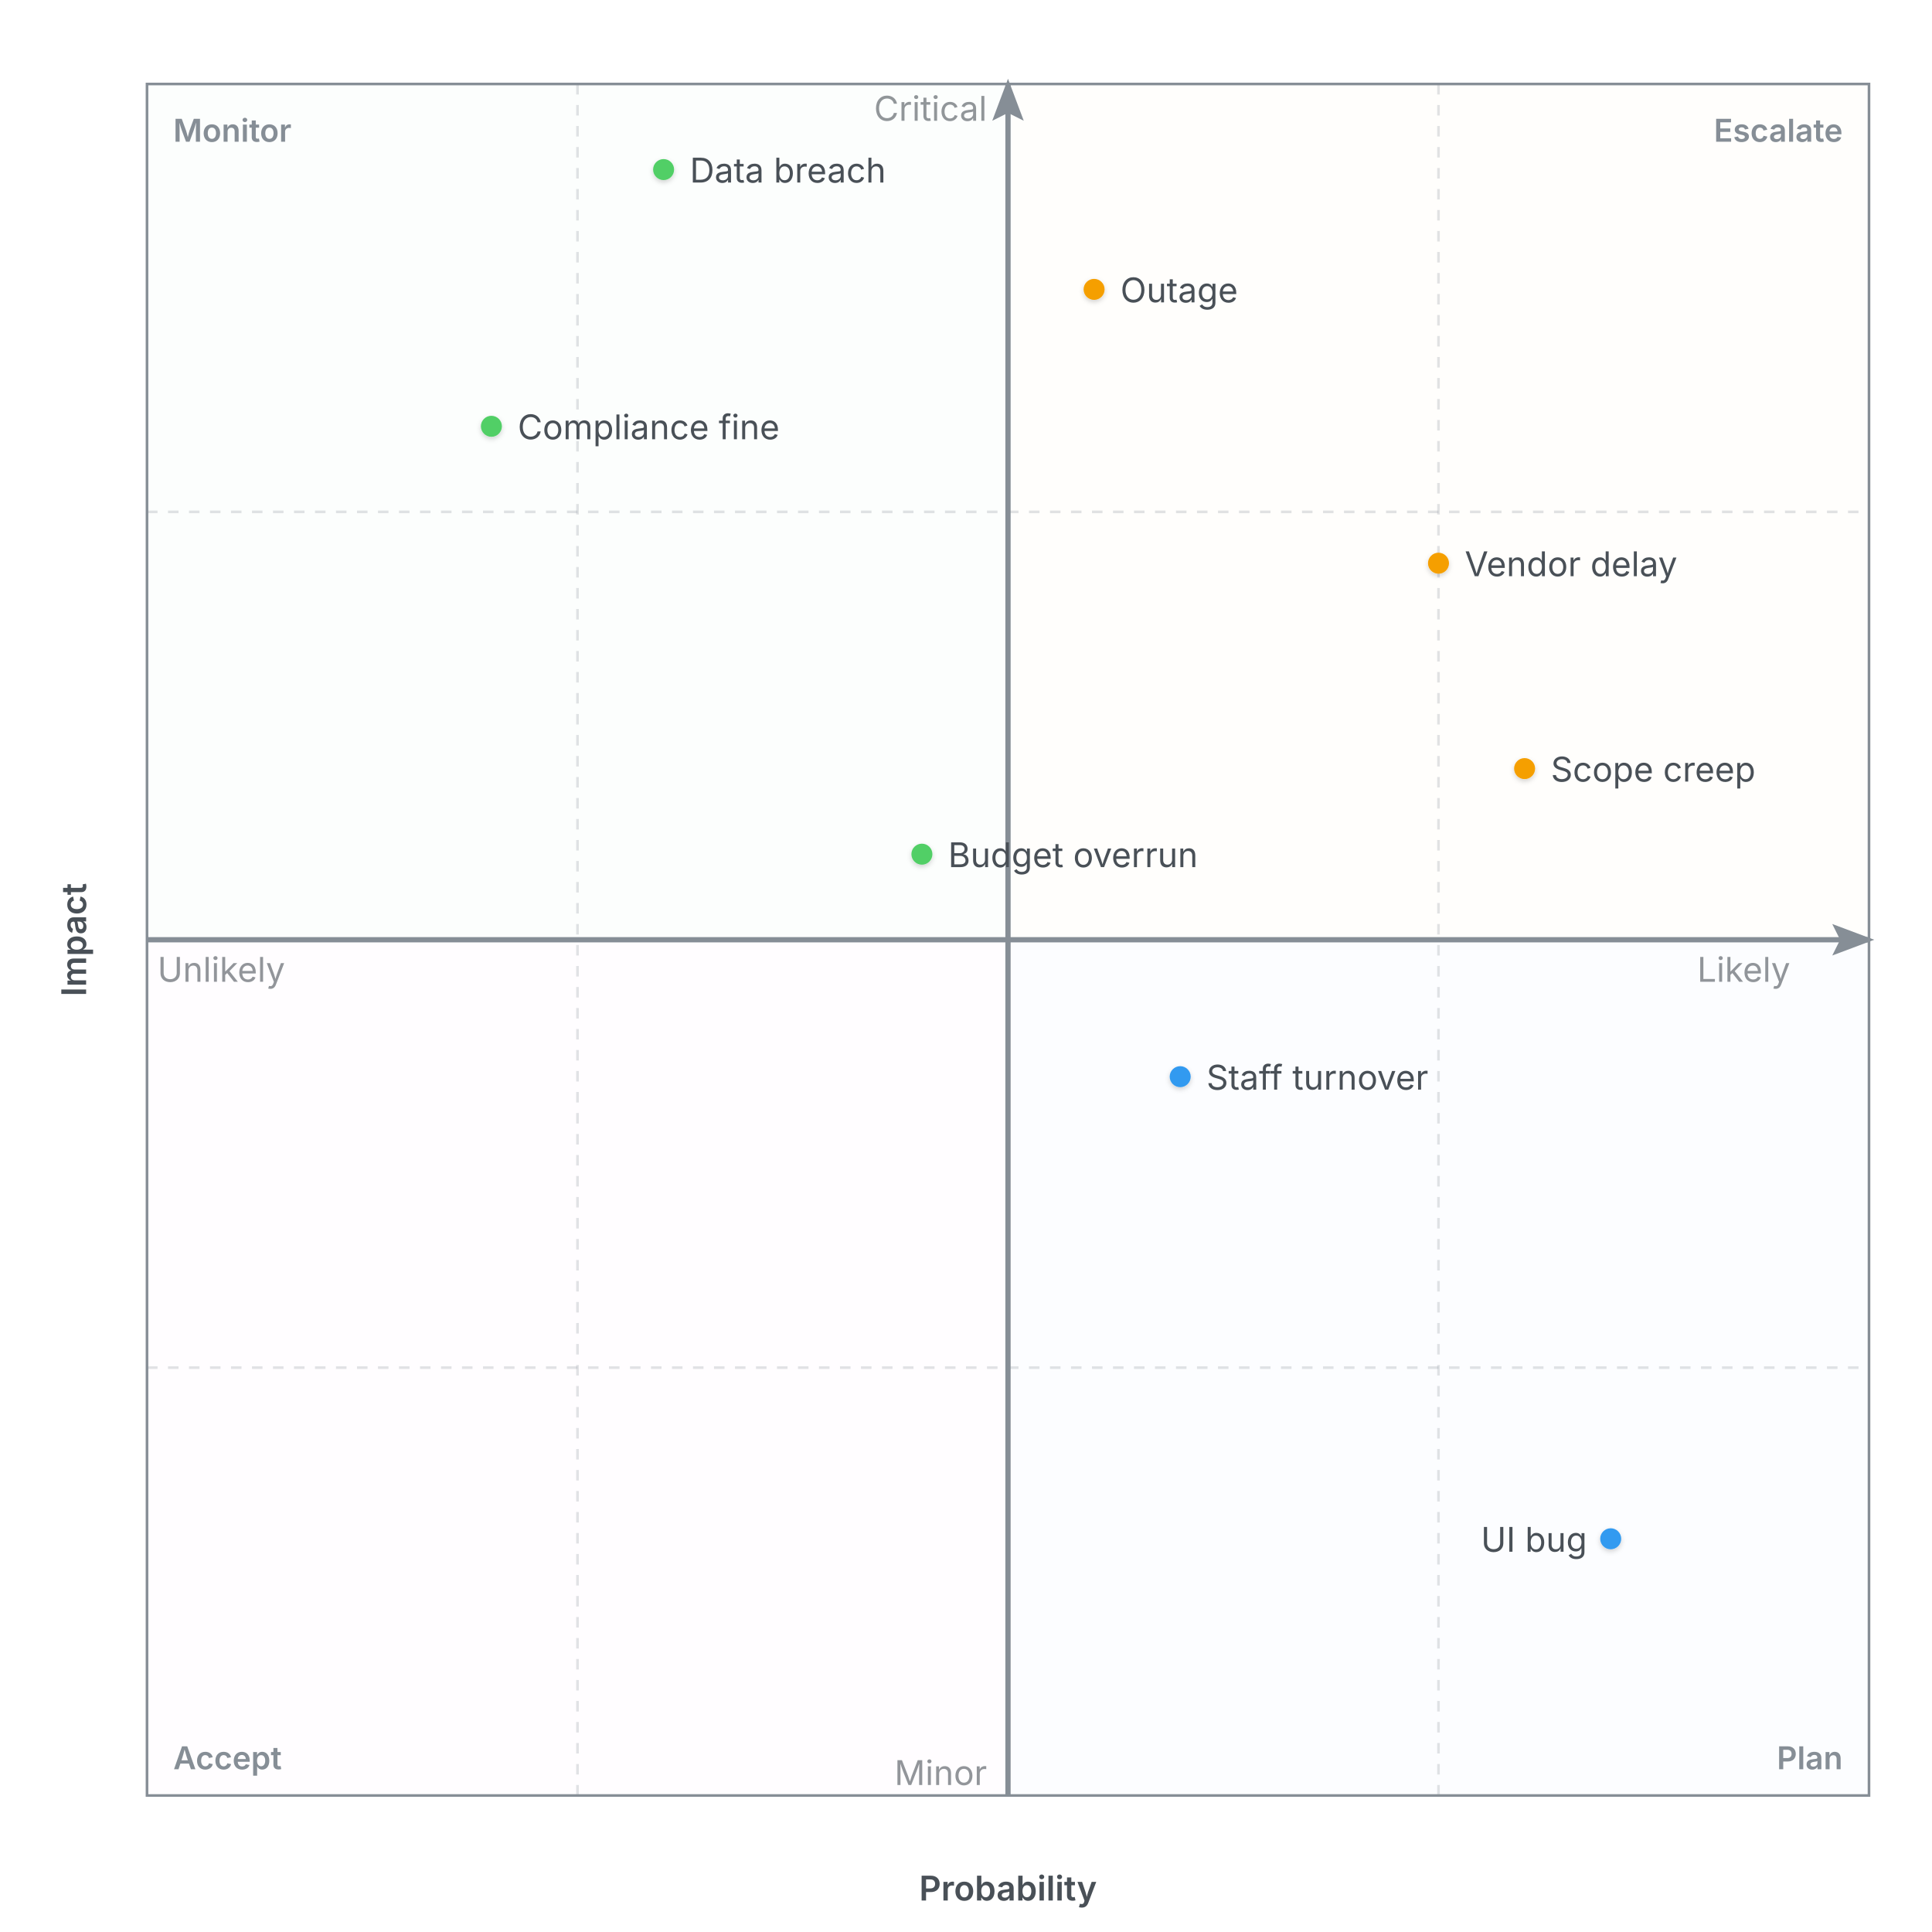
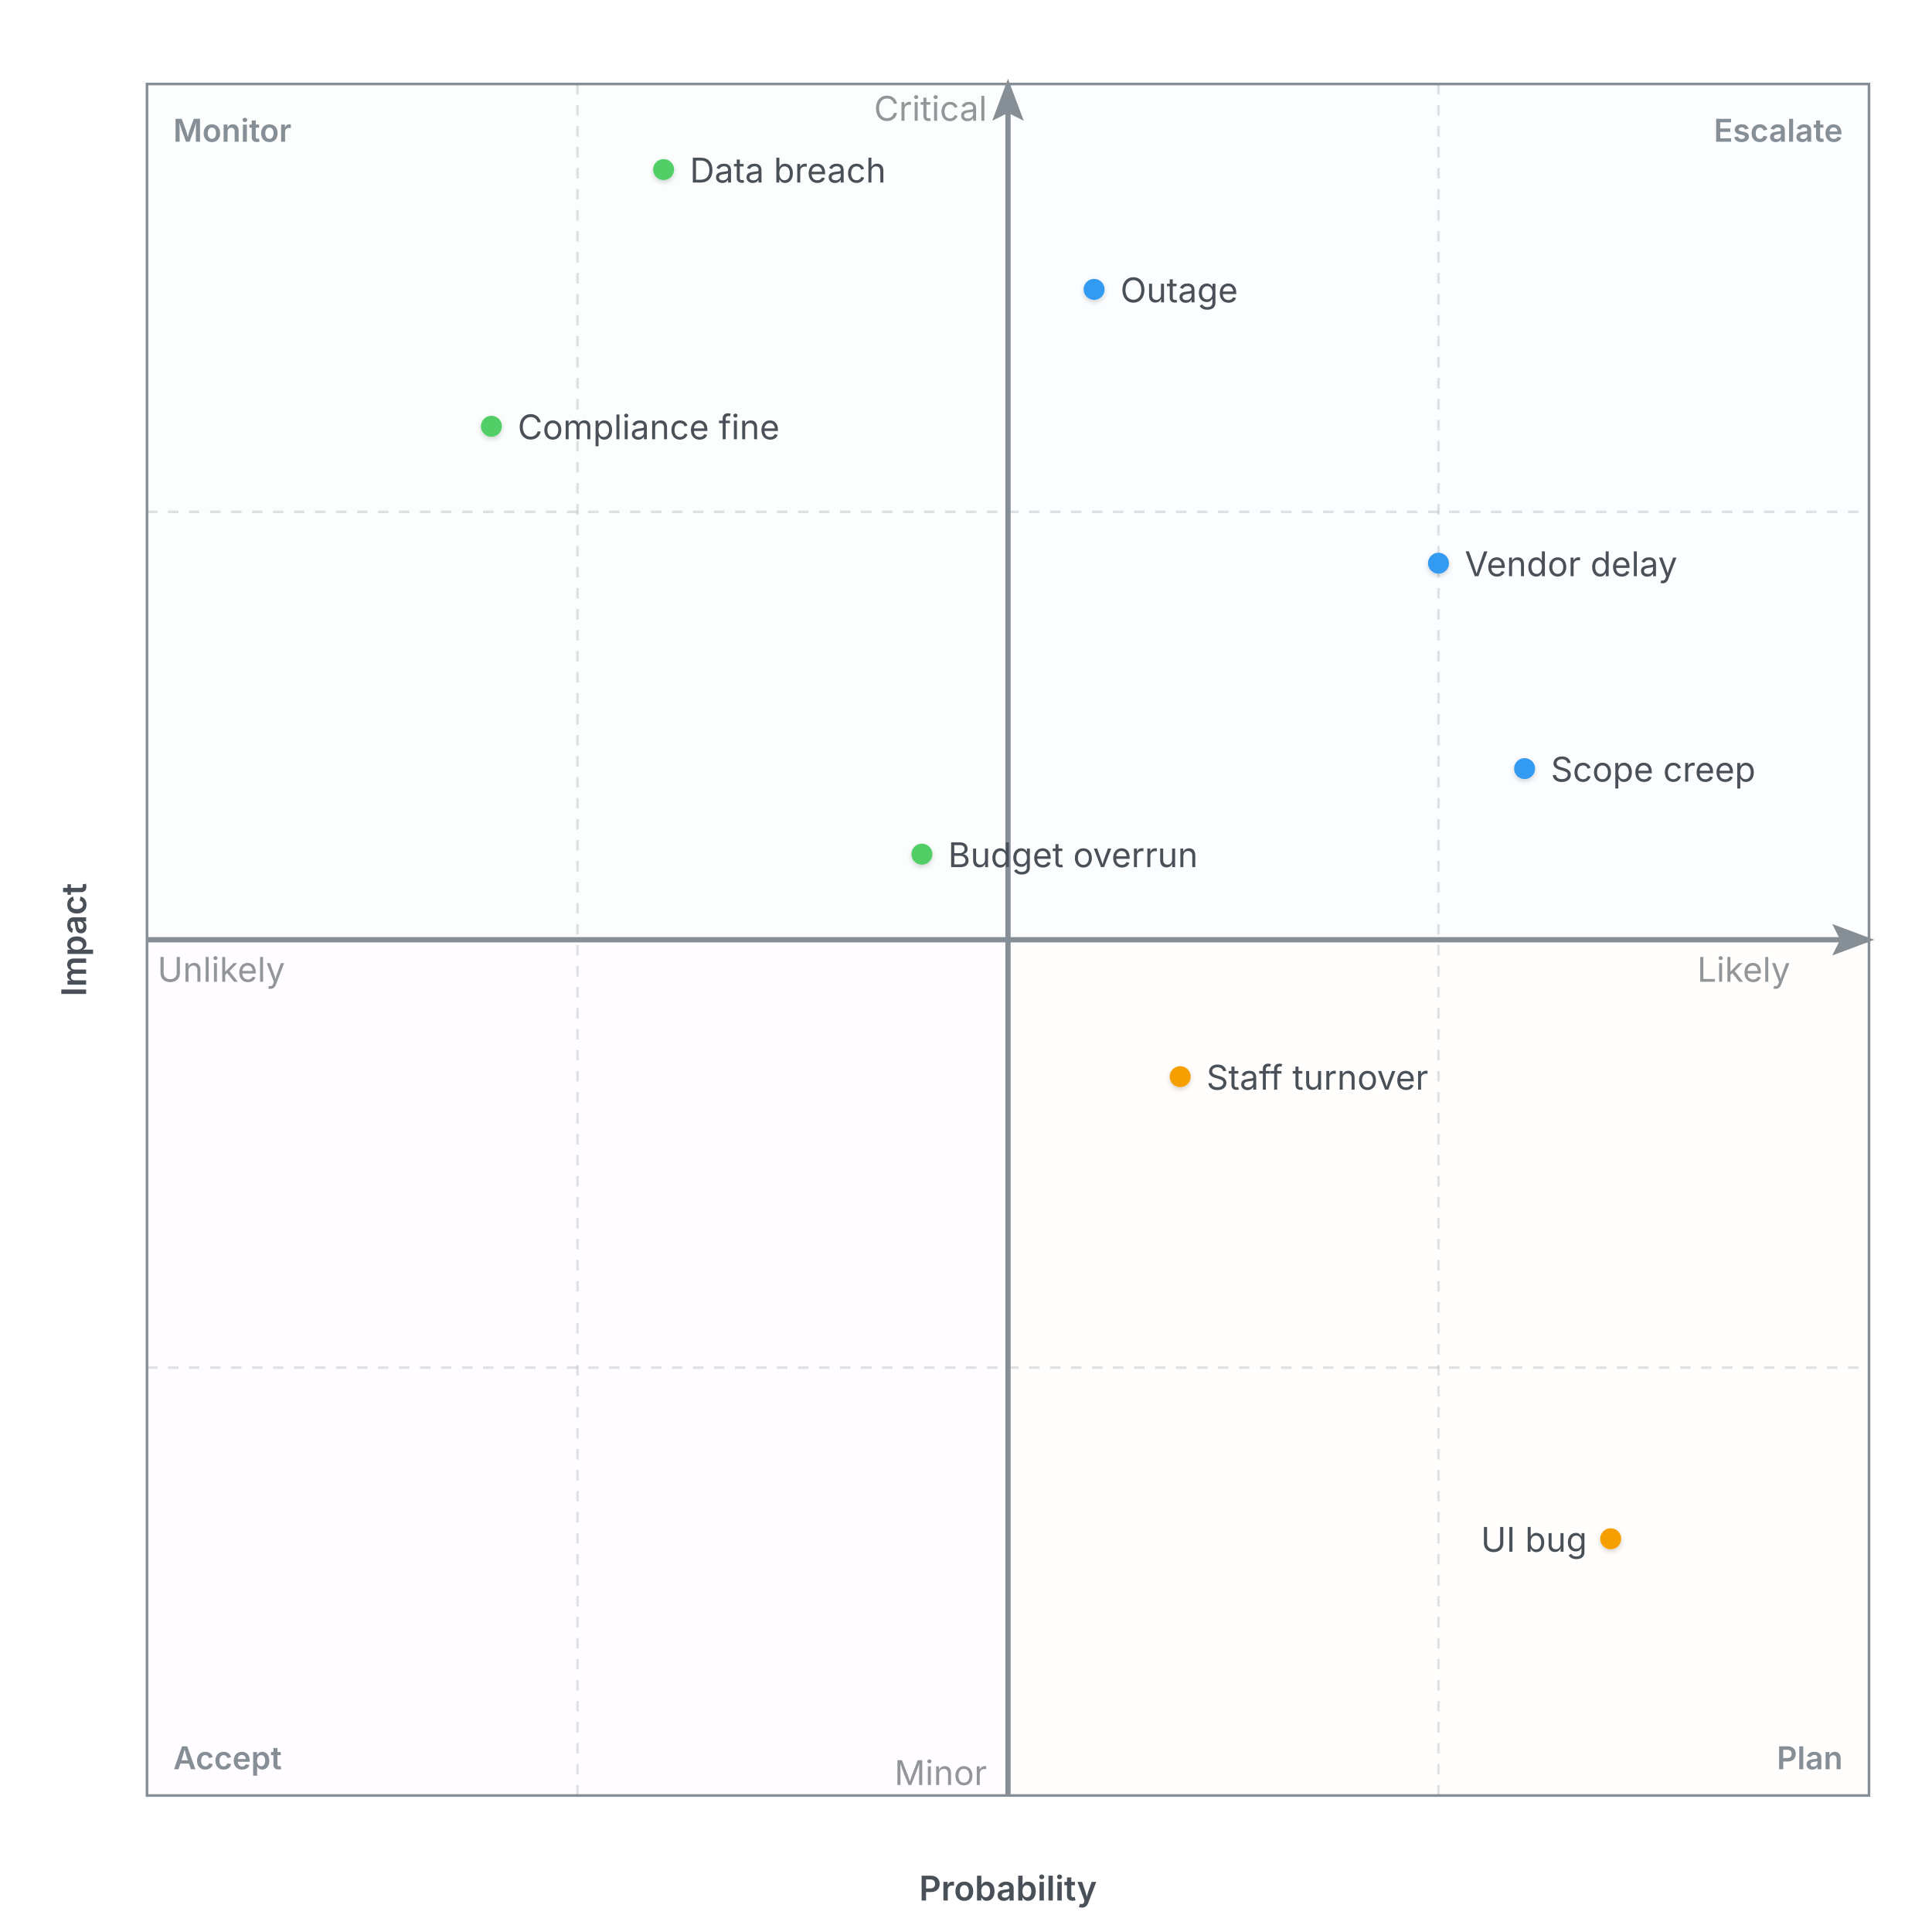
<svg xmlns="http://www.w3.org/2000/svg" width="736" height="736" viewBox="0 0 736 736">
  <g class="quadrant-chart">
    <defs>
      <filter id="qd-1-shadow" x="-40%" y="-40%" width="180%" height="180%">
        <feDropShadow dx="0" dy="0.8" stdDeviation="1" flood-color="rgba(0,0,0,0.18)" />
      </filter>
      <marker id="qd-1-arrow" markerWidth="8" markerHeight="6" refX="7" refY="3" orient="auto" markerUnits="strokeWidth">
        <polygon points="0 0, 8 3, 0 6, 1.5 3" fill="#868e96" />
      </marker>
    </defs>
    <rect x="56" y="32" width="328" height="326" fill="#ebfbee" fill-opacity="0.13" stroke="none" />
-     <rect x="384" y="32" width="328" height="326" fill="#fff7e6" fill-opacity="0.13" stroke="none" />
+     <rect x="384" y="32" width="328" height="326" fill="#e7f5ff" fill-opacity="0.13" stroke="none" />
    <rect x="56" y="358" width="328" height="326" fill="#fdf4ff" fill-opacity="0.13" stroke="none" />
-     <rect x="384" y="358" width="328" height="326" fill="#e7f5ff" fill-opacity="0.13" stroke="none" />
+     <rect x="384" y="358" width="328" height="326" fill="#fff7e6" fill-opacity="0.13" stroke="none" />
    <rect x="56" y="32" width="656" height="652" fill="none" stroke="#868e96" stroke-width="1" />
    <line x1="220" y1="32" x2="220" y2="684" stroke="#868e96" stroke-width="1" stroke-dasharray="4 4" opacity="0.25" />
    <line x1="548" y1="32" x2="548" y2="684" stroke="#868e96" stroke-width="1" stroke-dasharray="4 4" opacity="0.25" />
    <line x1="56" y1="195" x2="712" y2="195" stroke="#868e96" stroke-width="1" stroke-dasharray="4 4" opacity="0.25" />
    <line x1="56" y1="521" x2="712" y2="521" stroke="#868e96" stroke-width="1" stroke-dasharray="4 4" opacity="0.25" />
    <line x1="56" y1="358" x2="712" y2="358" stroke="#868e96" stroke-width="2" marker-end="url(#qd-1-arrow)" />
    <line x1="384" y1="684" x2="384" y2="32" stroke="#868e96" stroke-width="2" marker-end="url(#qd-1-arrow)" />
    <text x="60" y="374" text-anchor="start" font-family="Inter, system-ui, -apple-system, sans-serif" font-size="13" fill="#495057" opacity="0.6">Unlikely</text>
    <text x="682" y="374" text-anchor="end" font-family="Inter, system-ui, -apple-system, sans-serif" font-size="13" fill="#495057" opacity="0.6">Likely</text>
    <text x="384" y="724" text-anchor="middle" font-family="Inter, system-ui, -apple-system, sans-serif" font-size="13" font-weight="600" fill="#495057">Probability</text>
    <text x="376" y="680" text-anchor="end" font-family="Inter, system-ui, -apple-system, sans-serif" font-size="13" fill="#495057" opacity="0.6">Minor</text>
    <text x="376" y="46" text-anchor="end" font-family="Inter, system-ui, -apple-system, sans-serif" font-size="13" fill="#495057" opacity="0.6">Critical</text>
    <text x="28" y="358" text-anchor="middle" dominant-baseline="middle" font-family="Inter, system-ui, -apple-system, sans-serif" font-size="13" font-weight="600" fill="#495057" transform="rotate(-90, 28, 358)">Impact</text>
    <text x="66" y="54" text-anchor="start" font-family="Inter, system-ui, -apple-system, sans-serif" font-size="12" font-weight="600" fill="#868e96">Monitor</text>
    <text x="702" y="54" text-anchor="end" font-family="Inter, system-ui, -apple-system, sans-serif" font-size="12" font-weight="600" fill="#868e96">Escalate</text>
    <text x="66" y="674" text-anchor="start" font-family="Inter, system-ui, -apple-system, sans-serif" font-size="12" font-weight="600" fill="#868e96">Accept</text>
    <text x="702" y="674" text-anchor="end" font-family="Inter, system-ui, -apple-system, sans-serif" font-size="12" font-weight="600" fill="#868e96">Plan</text>
    <circle cx="252.8" cy="64.6" r="4" fill="#51cf66" stroke="none" filter="url(#qd-1-shadow)" />
    <text x="262.8" y="69.54" text-anchor="start" font-family="Inter, system-ui, -apple-system, sans-serif" font-size="13" fill="#495057">Data breach</text>
-     <circle cx="416.8" cy="110.24" r="4" fill="#f59f00" stroke="none" filter="url(#qd-1-shadow)" />
+     <circle cx="416.8" cy="110.24" r="4" fill="#339af0" stroke="none" filter="url(#qd-1-shadow)" />
    <text x="426.8" y="115.18" text-anchor="start" font-family="Inter, system-ui, -apple-system, sans-serif" font-size="13" fill="#495057">Outage</text>
-     <circle cx="580.8" cy="292.8" r="4" fill="#f59f00" stroke="none" filter="url(#qd-1-shadow)" />
+     <circle cx="580.8" cy="292.8" r="4" fill="#339af0" stroke="none" filter="url(#qd-1-shadow)" />
    <text x="590.8" y="297.74" text-anchor="start" font-family="Inter, system-ui, -apple-system, sans-serif" font-size="13" fill="#495057">Scope creep</text>
-     <circle cx="449.6" cy="410.16" r="4" fill="#339af0" stroke="none" filter="url(#qd-1-shadow)" />
+     <circle cx="449.6" cy="410.16" r="4" fill="#f59f00" stroke="none" filter="url(#qd-1-shadow)" />
    <text x="459.6" y="415.1" text-anchor="start" font-family="Inter, system-ui, -apple-system, sans-serif" font-size="13" fill="#495057">Staff turnover</text>
-     <circle cx="548" cy="214.56" r="4" fill="#f59f00" stroke="none" filter="url(#qd-1-shadow)" />
+     <circle cx="548" cy="214.56" r="4" fill="#339af0" stroke="none" filter="url(#qd-1-shadow)" />
    <text x="558" y="219.5" text-anchor="start" font-family="Inter, system-ui, -apple-system, sans-serif" font-size="13" fill="#495057">Vendor delay</text>
    <circle cx="351.2" cy="325.4" r="4" fill="#51cf66" stroke="none" filter="url(#qd-1-shadow)" />
    <text x="361.2" y="330.34" text-anchor="start" font-family="Inter, system-ui, -apple-system, sans-serif" font-size="13" fill="#495057">Budget overrun</text>
    <circle cx="187.2" cy="162.4" r="4" fill="#51cf66" stroke="none" filter="url(#qd-1-shadow)" />
    <text x="197.2" y="167.34" text-anchor="start" font-family="Inter, system-ui, -apple-system, sans-serif" font-size="13" fill="#495057">Compliance fine</text>
-     <circle cx="613.6" cy="586.2" r="4" fill="#339af0" stroke="none" filter="url(#qd-1-shadow)" />
+     <circle cx="613.6" cy="586.2" r="4" fill="#f59f00" stroke="none" filter="url(#qd-1-shadow)" />
    <text x="604.6" y="591.14" text-anchor="end" font-family="Inter, system-ui, -apple-system, sans-serif" font-size="13" fill="#495057">UI bug</text>
  </g>
</svg>
